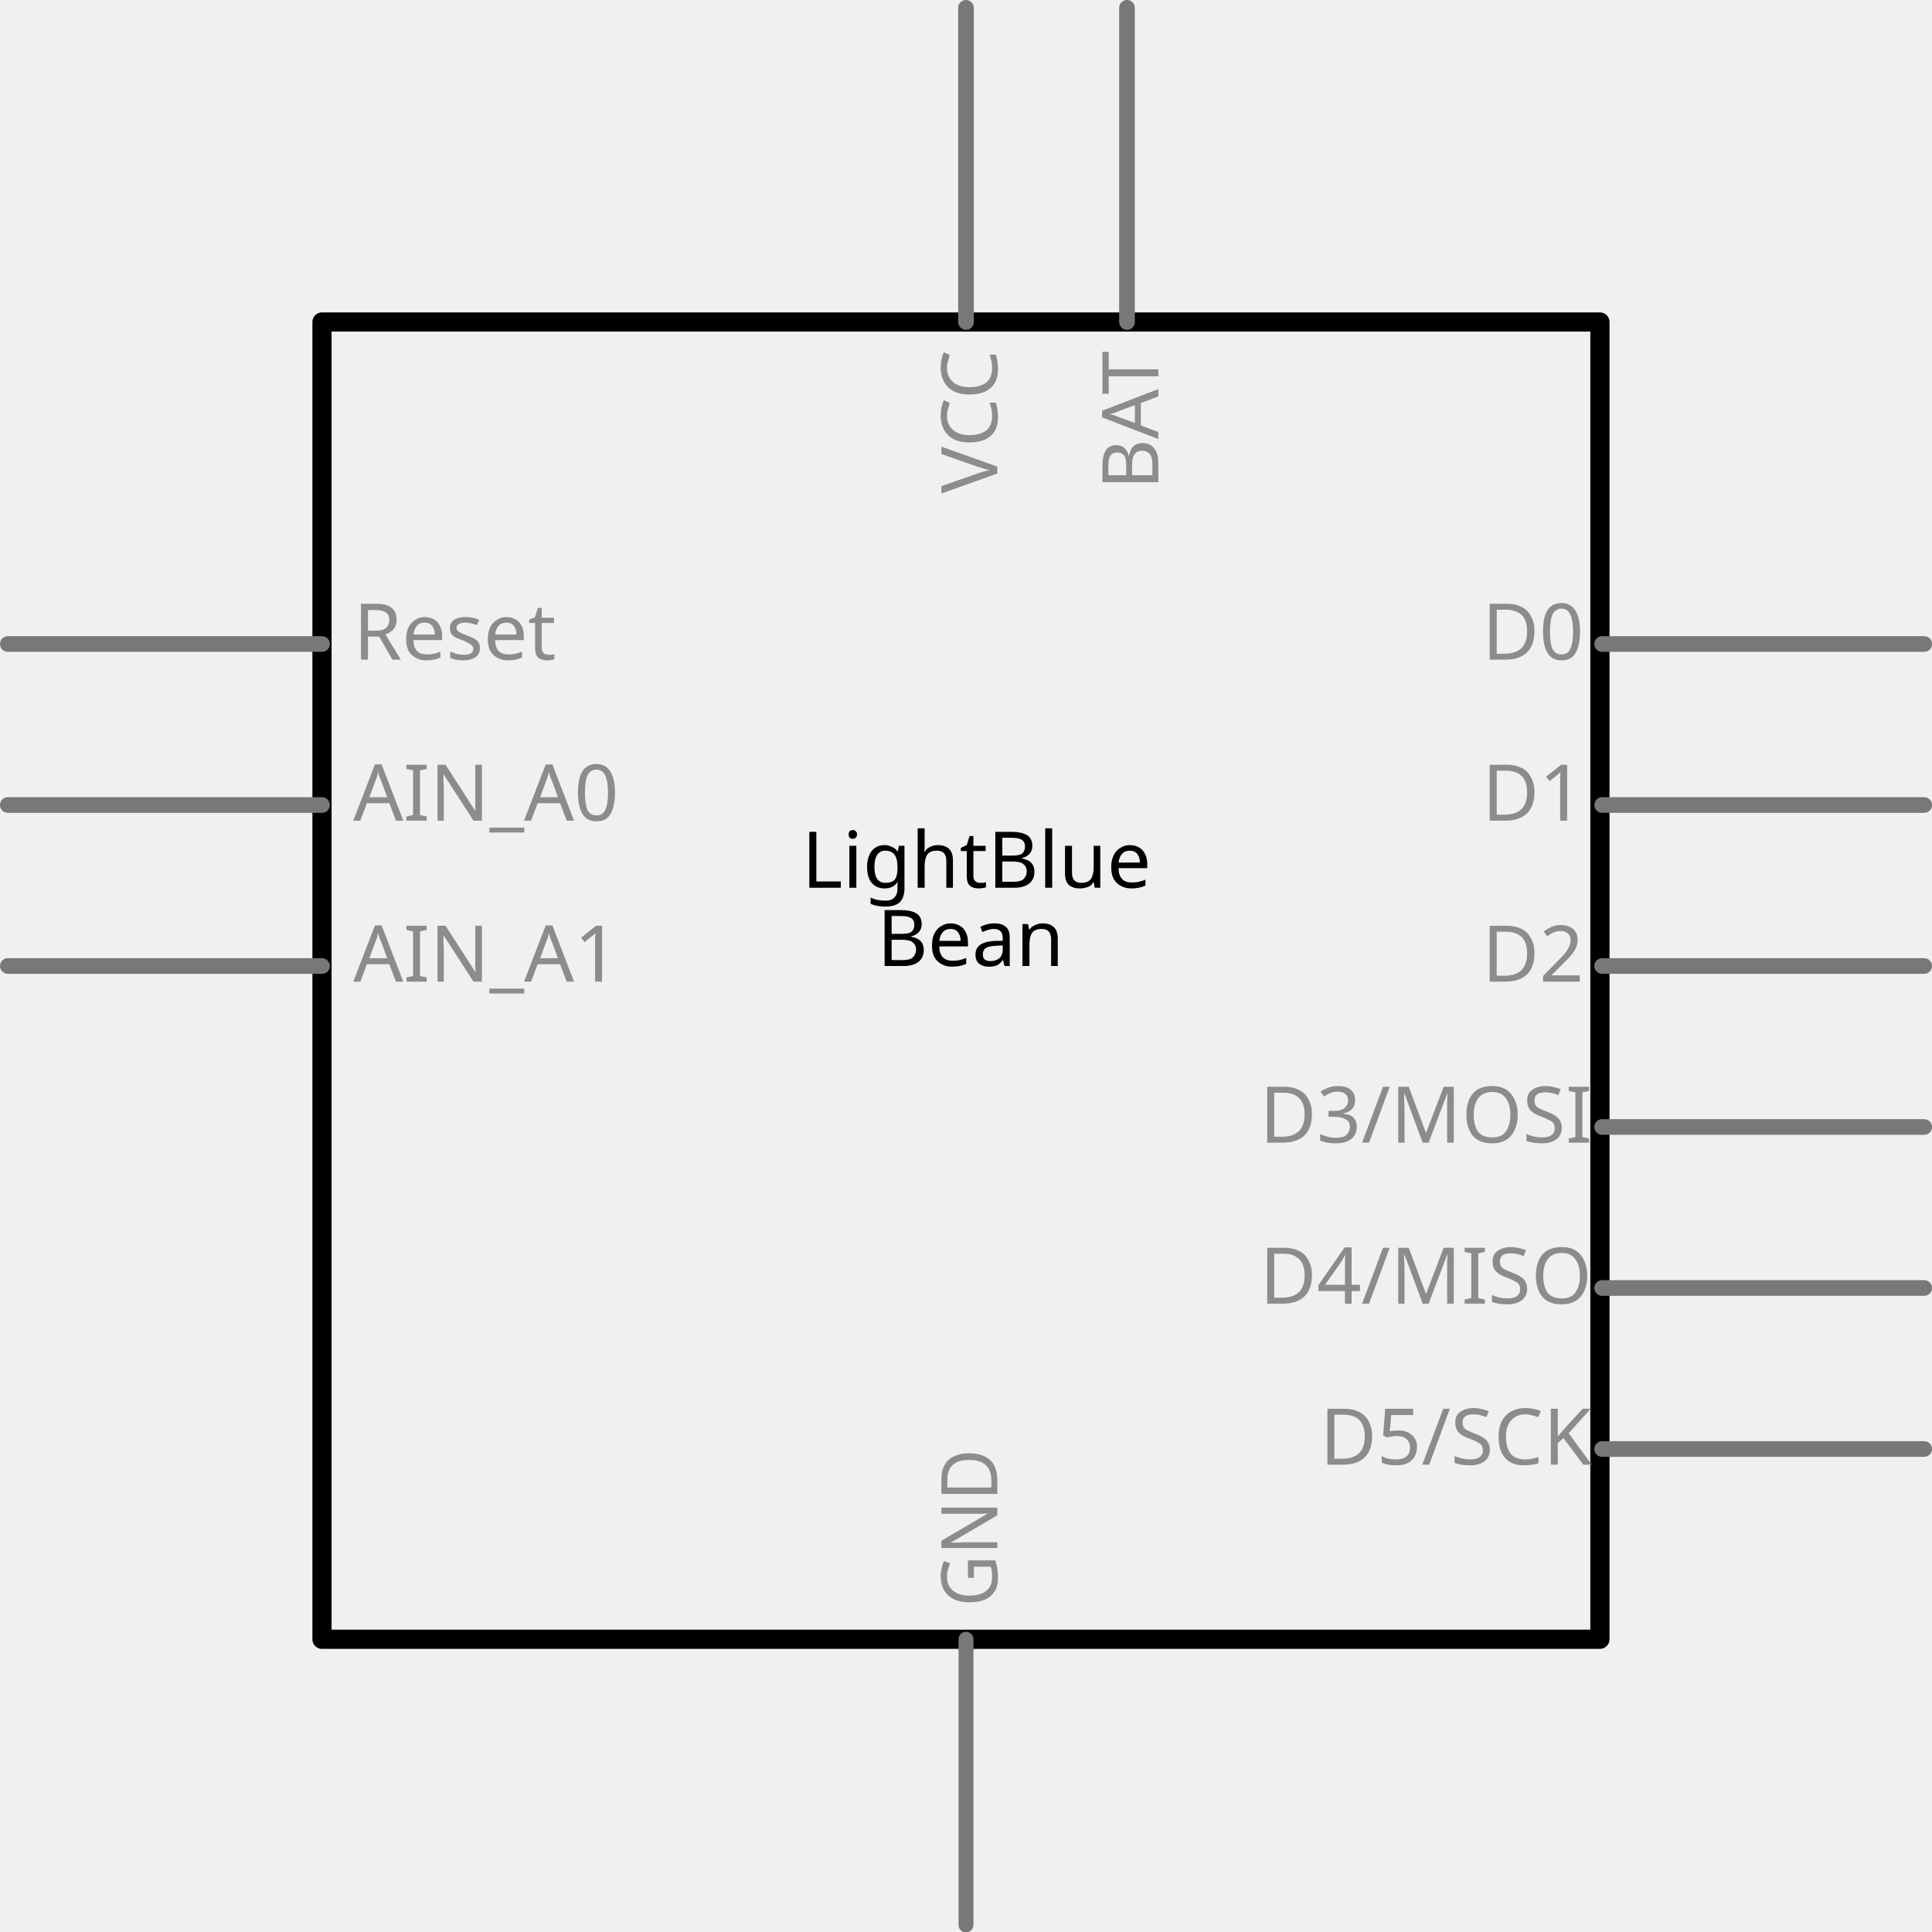
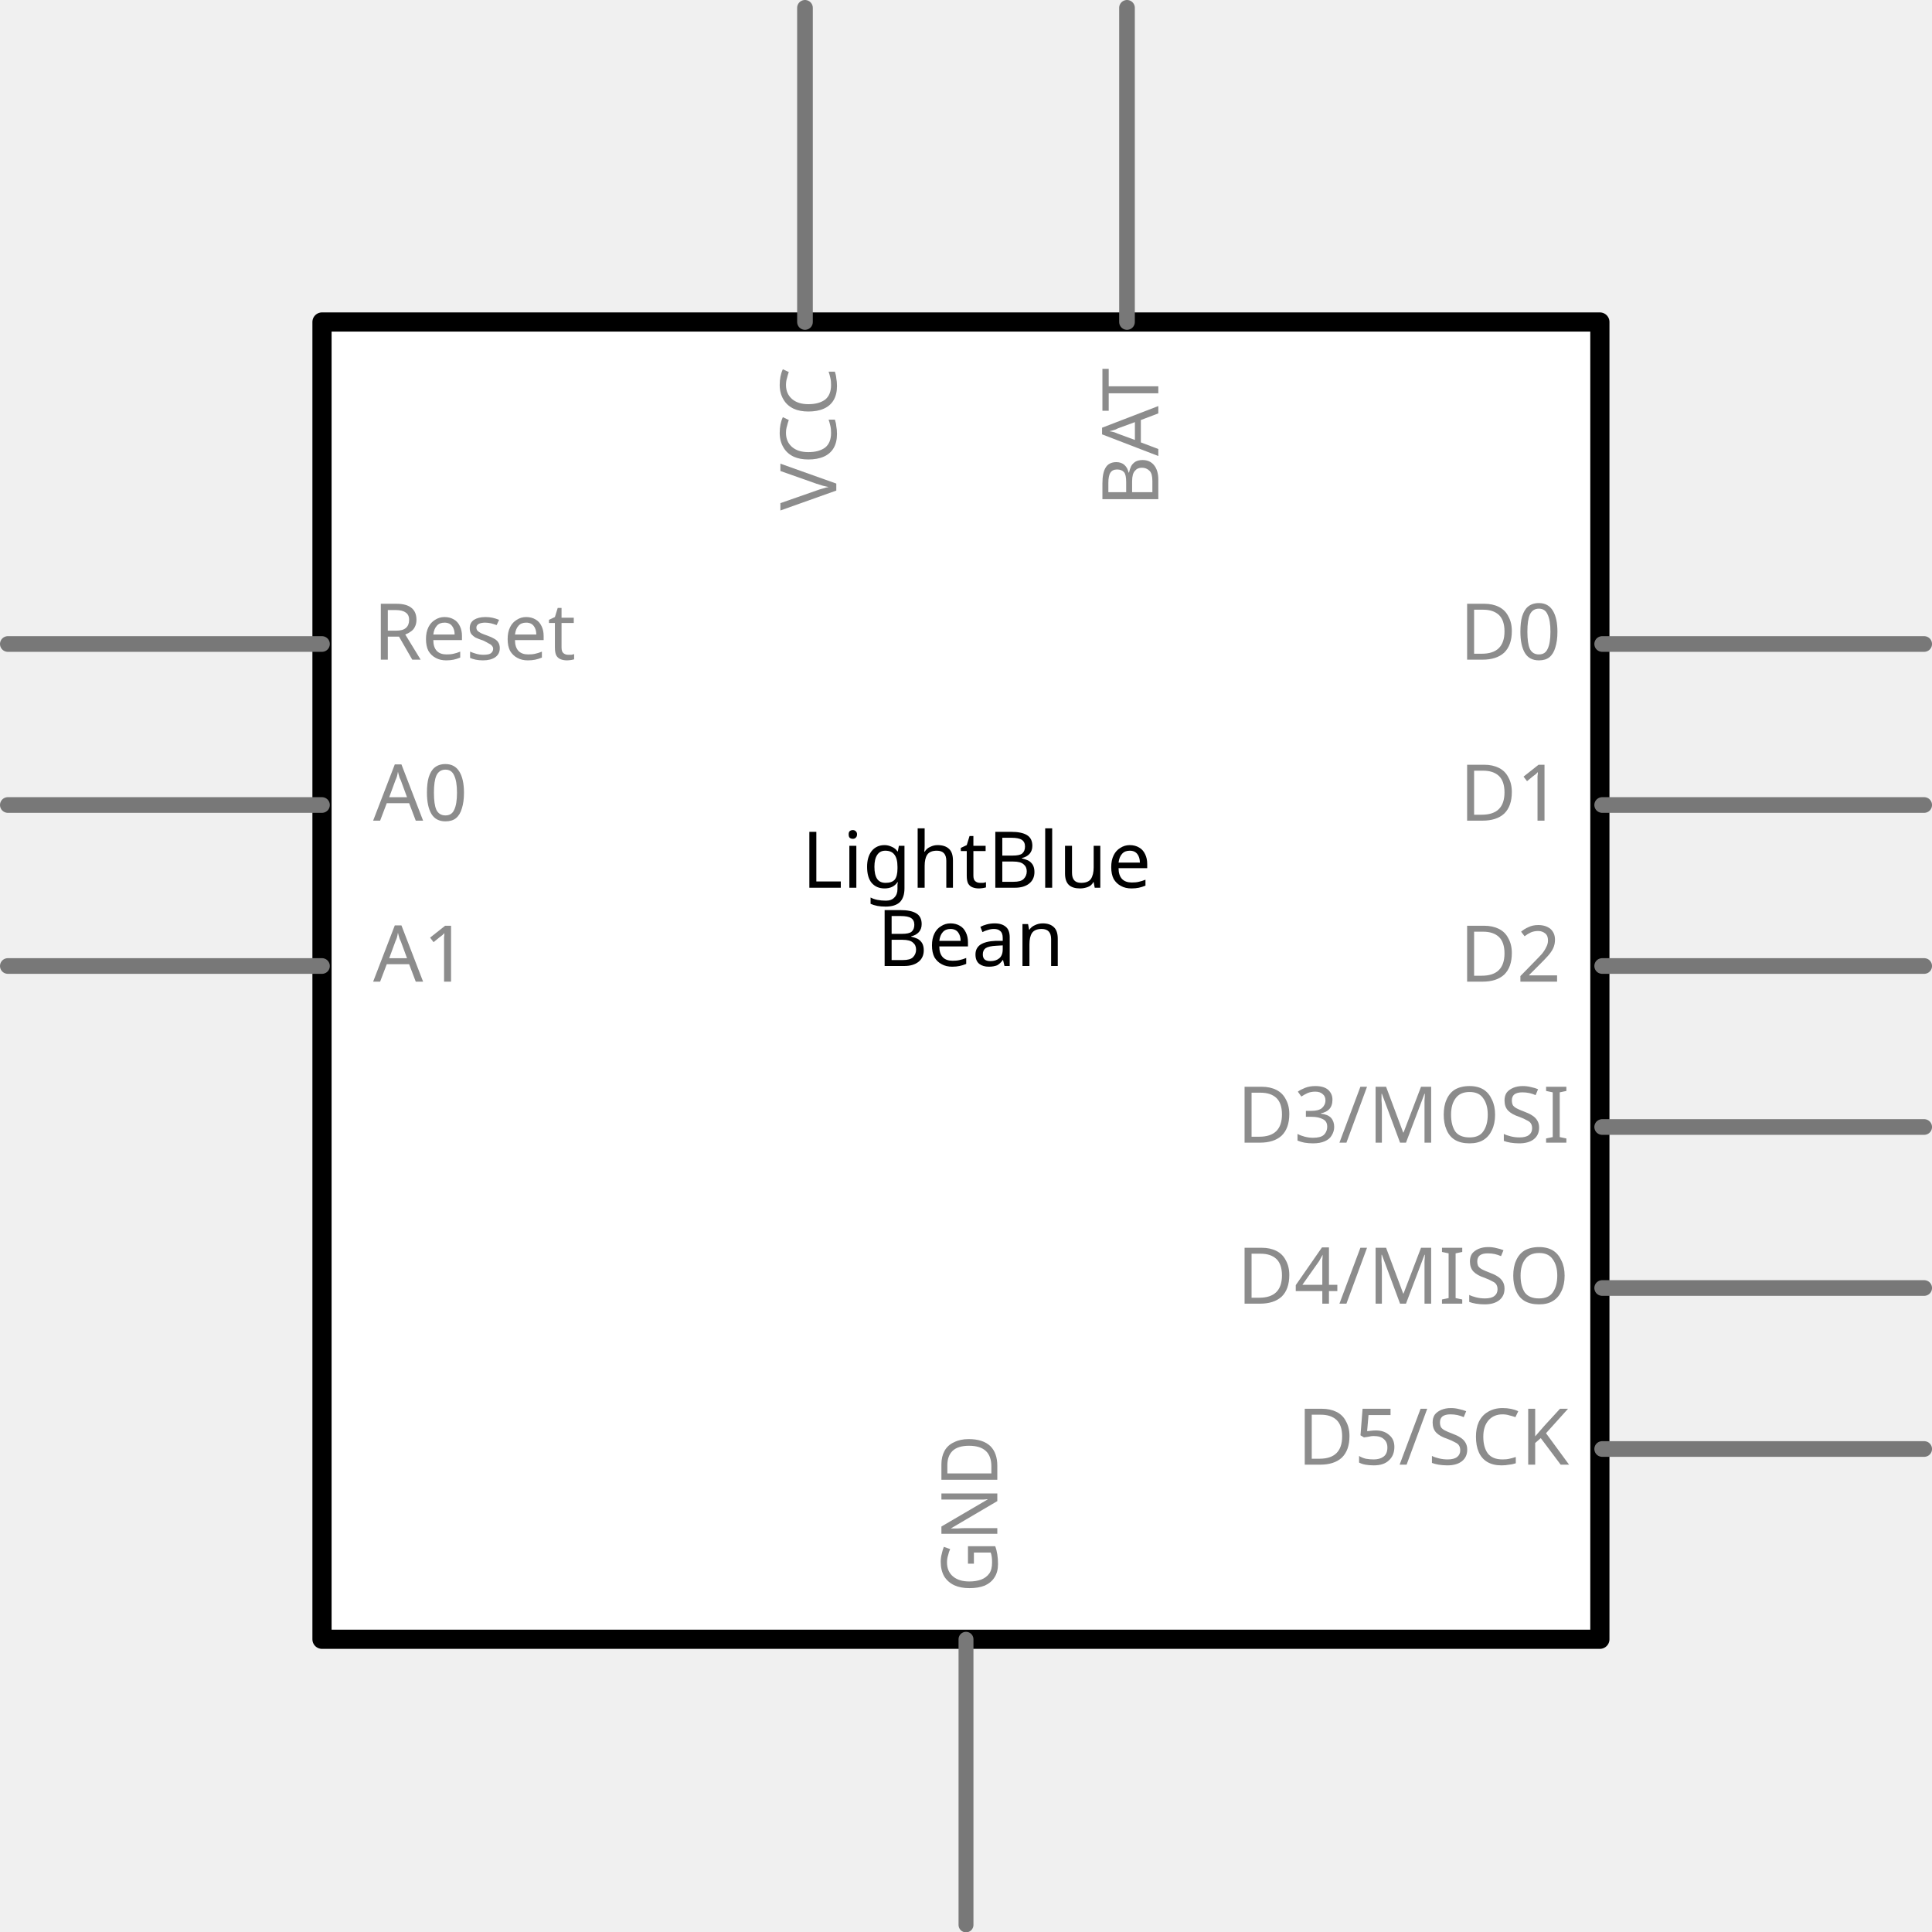
<svg xmlns="http://www.w3.org/2000/svg" version="1.1" id="Layer_1" x="0px" y="0px" width="86.4px" height="86.4px" viewBox="0 0 86.4 86.4" enable-background="new 0 0 86.4 86.4" xml:space="preserve">
  <g id="schematic">
-     <rect x="14.4" y="14.4" fill="none" stroke="#000000" stroke-width="0.858" stroke-linecap="round" stroke-linejoin="round" width="57.149" height="58.909" />
-     <text id="label" transform="matrix(1 0 0 1 35.8508 39.6995)" font-family="'DroidSans'" font-size="3.5">LightBlue</text>
-     <text id="label_1_" transform="matrix(1 0 0 1 39.2175 43.1995)" font-family="'DroidSans'" font-size="3.5">Bean</text>
+     <rect x="14.4" y="14.4" fill="#FFFFFF" stroke="#000000" stroke-width="0.858" stroke-linecap="round" stroke-linejoin="round" width="57.147" height="58.909" />
+     <text id="label" transform="matrix(1 0 0 1 35.8508 39.7)" font-family="'DroidSans'" font-size="3.5">LightBlue</text>
+     <text id="label_1_" transform="matrix(1 0 0 1 39.2175 43.2)" font-family="'DroidSans'" font-size="3.5">Bean</text>
    <line fill="none" stroke="#787878" stroke-width="0.7" stroke-linecap="round" stroke-linejoin="round" x1="0.35" y1="28.8" x2="14.4" y2="28.8" />
    <rect id="connector115pin" x="0" y="28.45" fill="none" width="14.4" height="0.699" />
    <rect id="connector115terminal" x="0" y="28.45" fill="none" width="0" height="0.699" />
-     <text id="label115" transform="matrix(1 0 0 1 15.8 29.5002)" fill="#8C8C8C" font-family="'DroidSans'" font-size="3.5">Reset</text>
+     <text id="label115" transform="matrix(1 0 0 1 16.6868 29.5007)" fill="#8C8C8C" font-family="'DroidSans'" font-size="3.5">Reset</text>
    <line fill="none" stroke="#787878" stroke-width="0.7" stroke-linecap="round" stroke-linejoin="round" x1="0.35" y1="36" x2="14.4" y2="36" />
    <rect id="connector79pin" x="0" y="35.65" fill="none" width="14.4" height="0.7" />
    <rect id="connector79terminal" x="0" y="35.65" fill="none" width="0" height="0.7" />
-     <text id="label79" transform="matrix(1 0 0 1 15.8 36.6995)" fill="#8C8C8C" font-family="'DroidSans'" font-size="3.5">AIN_A0</text>
+     <text id="label79" transform="matrix(1 0 0 1 16.6868 36.7)" fill="#8C8C8C" font-family="'DroidSans'" font-size="3.5">A0</text>
    <line fill="none" stroke="#787878" stroke-width="0.7" stroke-linecap="round" stroke-linejoin="round" x1="0.35" y1="43.2" x2="14.4" y2="43.2" />
-     <rect id="connector78pin" x="0" y="42.85" fill="none" width="14.4" height="0.7" />
-     <rect id="connector78terminal" x="0" y="42.85" fill="none" width="0" height="0.7" />
-     <text id="label78" transform="matrix(1 0 0 1 15.8 43.8997)" fill="#8C8C8C" font-family="'DroidSans'" font-size="3.5">AIN_A1</text>
+     <rect id="connector78pin" x="0" y="42.85" fill="none" width="14.4" height="0.698" />
+     <rect id="connector78terminal" x="0" y="42.85" fill="none" width="0" height="0.698" />
+     <text id="label78" transform="matrix(1 0 0 1 16.6868 43.9001)" fill="#8C8C8C" font-family="'DroidSans'" font-size="3.5">A1</text>
    <line fill="none" stroke="#787878" stroke-width="0.7" stroke-linecap="round" stroke-linejoin="round" x1="71.65" y1="28.8" x2="86.051" y2="28.8" />
    <rect id="connector77pin" x="72" y="28.45" fill="none" width="14.4" height="0.699" />
    <rect id="connector77terminal" x="86.4" y="28.45" fill="none" width="0" height="0.699" />
-     <text id="label77" transform="matrix(1 0 0 1 66.2781 29.5002)" fill="#8C8C8C" font-family="'DroidSans'" font-size="3.5">D0</text>
+     <text id="label77" transform="matrix(1 0 0 1 65.2664 29.5007)" fill="#8C8C8C" font-family="'DroidSans'" font-size="3.5">D0</text>
    <line fill="none" stroke="#787878" stroke-width="0.7" stroke-linecap="round" stroke-linejoin="round" x1="71.65" y1="36" x2="86.051" y2="36" />
    <rect id="connector76pin" x="72" y="35.65" fill="none" width="14.4" height="0.7" />
    <rect id="connector76terminal" x="86.4" y="35.65" fill="none" width="0" height="0.7" />
-     <text id="label76" transform="matrix(1 0 0 1 66.2781 36.6995)" fill="#8C8C8C" font-family="'DroidSans'" font-size="3.5">D1</text>
+     <text id="label76" transform="matrix(1 0 0 1 65.2664 36.7)" fill="#8C8C8C" font-family="'DroidSans'" font-size="3.5">D1</text>
    <line fill="none" stroke="#787878" stroke-width="0.7" stroke-linecap="round" stroke-linejoin="round" x1="71.65" y1="43.2" x2="86.051" y2="43.2" />
-     <rect id="connector75pin" x="72" y="42.85" fill="none" width="14.4" height="0.7" />
-     <rect id="connector75terminal" x="86.4" y="42.85" fill="none" width="0" height="0.7" />
-     <text id="label75" transform="matrix(1 0 0 1 66.2781 43.8997)" fill="#8C8C8C" font-family="'DroidSans'" font-size="3.5">D2</text>
+     <rect id="connector75pin" x="72" y="42.85" fill="none" width="14.4" height="0.698" />
+     <rect id="connector75terminal" x="86.4" y="42.85" fill="none" width="0" height="0.698" />
+     <text id="label75" transform="matrix(1 0 0 1 65.2664 43.9001)" fill="#8C8C8C" font-family="'DroidSans'" font-size="3.5">D2</text>
    <line fill="none" stroke="#787878" stroke-width="0.7" stroke-linecap="round" stroke-linejoin="round" x1="71.65" y1="50.4" x2="86.051" y2="50.4" />
    <rect id="connector74pin" x="72" y="50.05" fill="none" width="14.4" height="0.7" />
    <rect id="connector74terminal" x="86.4" y="50.05" fill="none" width="0" height="0.7" />
-     <text id="label74" transform="matrix(1 0 0 1 56.3269 51.0999)" fill="#8C8C8C" font-family="'DroidSans'" font-size="3.5">D3/MOSI</text>
+     <text id="label74" transform="matrix(1 0 0 1 55.3142 51.1003)" fill="#8C8C8C" font-family="'DroidSans'" font-size="3.5">D3/MOSI</text>
    <line fill="none" stroke="#787878" stroke-width="0.7" stroke-linecap="round" stroke-linejoin="round" x1="71.65" y1="57.6" x2="86.051" y2="57.6" />
    <rect id="connector73pin" x="72" y="57.25" fill="none" width="14.4" height="0.7" />
    <rect id="connector73terminal" x="86.4" y="57.25" fill="none" width="0" height="0.7" />
-     <text id="label73" transform="matrix(1 0 0 1 56.3269 58.3)" fill="#8C8C8C" font-family="'DroidSans'" font-size="3.5">D4/MISO</text>
+     <text id="label73" transform="matrix(1 0 0 1 55.3142 58.3005)" fill="#8C8C8C" font-family="'DroidSans'" font-size="3.5">D4/MISO</text>
    <line fill="none" stroke="#787878" stroke-width="0.7" stroke-linecap="round" stroke-linejoin="round" x1="71.65" y1="64.8" x2="86.051" y2="64.8" />
    <rect id="connector72pin" x="72" y="64.45" fill="none" width="14.4" height="0.699" />
    <rect id="connector72terminal" x="86.4" y="64.45" fill="none" width="0" height="0.699" />
-     <text id="label72" transform="matrix(1 0 0 1 59.0183 65.5002)" fill="#8C8C8C" font-family="'DroidSans'" font-size="3.5">D5/SCK</text>
-     <line fill="none" stroke="#787878" stroke-width="0.7" stroke-linecap="round" stroke-linejoin="round" x1="43.2" y1="0.35" x2="43.2" y2="14.4" />
-     <rect id="connector71pin" x="42.85" y="0" fill="none" width="0.699" height="14.399" />
-     <polygon id="connector71terminal" fill="none" points="42.85,0 43.55,0 43.55,0  " />
+     <text id="label72" transform="matrix(1 0 0 1 58.0056 65.5007)" fill="#8C8C8C" font-family="'DroidSans'" font-size="3.5">D5/SCK</text>
+     <line fill="none" stroke="#787878" stroke-width="0.7" stroke-linecap="round" stroke-linejoin="round" x1="35.999" y1="0.35" x2="35.999" y2="14.4" />
+     <rect id="connector71pin" x="35.65" y="0" fill="none" width="0.697" height="14.399" />
+     <polygon id="connector71terminal" fill="none" points="35.65,0 36.349,0 36.349,0  " />
    <g transform="matrix(1, 0, 0, 1, 44.6, 16)">
      <g transform="rotate(270)">
-         <text id="label71" transform="matrix(1 0 0 1 -6.0686 3.662109e-004)" fill="#8C8C8C" font-family="'DroidSans'" font-size="3.5">VCC</text>
+         <text id="label71" transform="matrix(1 0 0 1 -6.8289 -7.2003)" fill="#8C8C8C" font-family="'DroidSans'" font-size="3.5">VCC</text>
      </g>
    </g>
    <line fill="none" stroke="#787878" stroke-width="0.7" stroke-linecap="round" stroke-linejoin="round" x1="50.4" y1="0.35" x2="50.4" y2="14.4" />
    <rect id="connector119pin" x="50.05" y="0" fill="none" width="0.7" height="14.399" />
    <polygon id="connector119terminal" fill="none" points="50.05,0 50.75,0 50.75,0  " />
    <g transform="matrix(1, 0, 0, 1, 51.8, 16)">
      <g transform="rotate(270)">
-         <text id="label119" transform="matrix(1 0 0 1 -5.9075 5.493164e-004)" fill="#8C8C8C" font-family="'DroidSans'" font-size="3.5">BAT</text>
+         <text id="label119" transform="matrix(1 0 0 1 -6.6667 5.493164e-004)" fill="#8C8C8C" font-family="'DroidSans'" font-size="3.5">BAT</text>
      </g>
    </g>
    <line fill="none" stroke="#787878" stroke-width="0.667" stroke-linecap="round" stroke-linejoin="round" x1="43.2" y1="73.309" x2="43.2" y2="86.082" />
-     <rect id="connector114pin" x="42.85" y="73.309" fill="none" width="0.699" height="13.091" />
+     <rect id="connector114pin" x="42.85" y="73.309" fill="none" width="0.697" height="13.091" />
    <polygon id="connector114terminal" fill="none" points="42.85,86.4 43.55,86.4 43.55,86.4  " />
    <g transform="matrix(1, 0, 0, 1, 44.6, 77.6002)">
      <g transform="rotate(270)">
-         <text id="label114" transform="matrix(0.9091 0 0 1 5.7455 3.662109e-004)" fill="#8C8C8C" font-family="'DroidSans'" font-size="3.5">GND</text>
+         <text id="label114" transform="matrix(0.9091 0 0 1 6.3788 3.662109e-004)" fill="#8C8C8C" font-family="'DroidSans'" font-size="3.5">GND</text>
      </g>
    </g>
-     <rect id="connector120pin" x="42.85" y="73.309" fill="none" width="0.699" height="13.091" />
+     <rect id="connector120pin" x="42.85" y="73.309" fill="none" width="0.697" height="13.091" />
    <polygon id="connector120terminal" fill="none" points="42.85,86.4 43.55,86.4 43.55,86.4  " />
  </g>
-   <rect x="0" y="3.6" fill="none" width="43.2" height="86.4" />
</svg>
